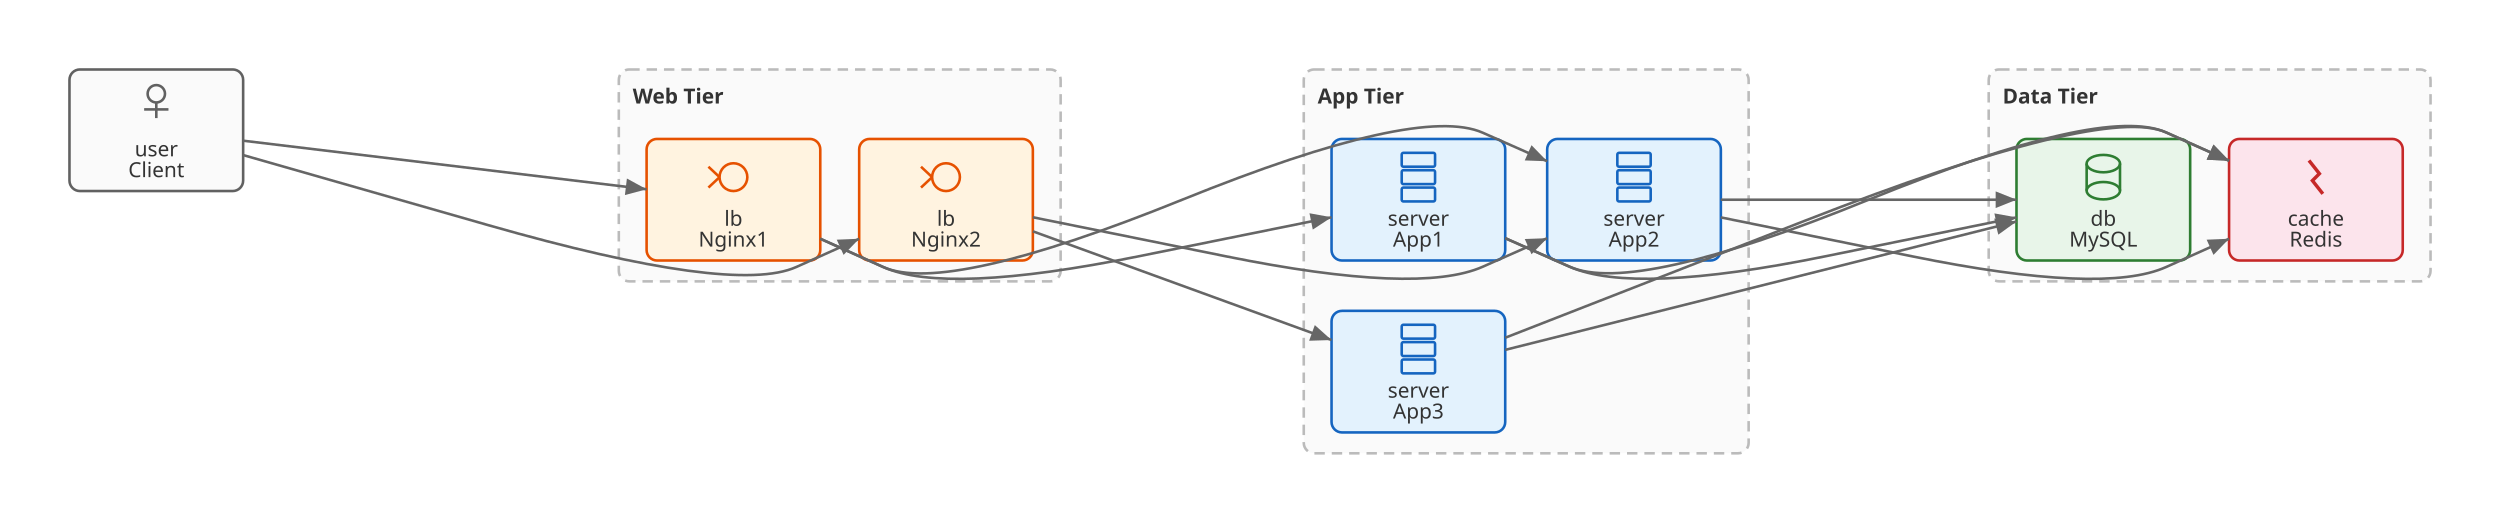
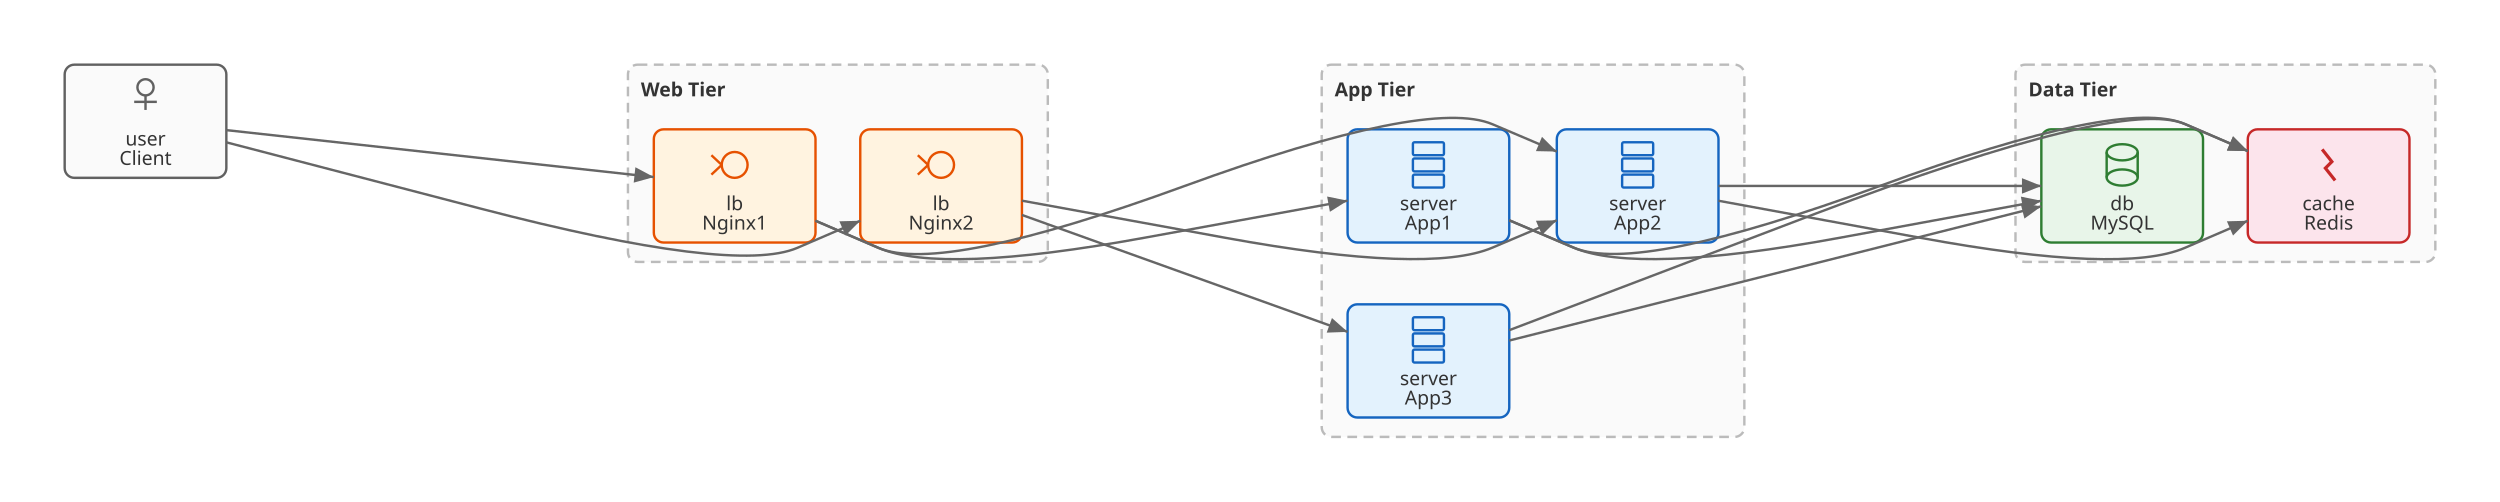
- <svg xmlns="http://www.w3.org/2000/svg" width="1439.48" height="300.99" viewBox="0 0 1439.48 300.99">
+ <svg xmlns="http://www.w3.org/2000/svg" width="1546.288" height="310.23" viewBox="0 0 1546.288 310.23">
  <style>text { font-family: sans-serif; font-size: 12px; fill: #333; }</style>
  <defs>
    <marker id="arrow" viewBox="0 0 10 10" refX="10" refY="5" markerWidth="8" markerHeight="8" orient="auto">
      <polygon points="0,1 10,5 0,9" fill="#666" />
    </marker>
  </defs>
  <rect x="40" y="40" width="100" height="70" rx="6" fill="#fafafa" stroke="#616161" stroke-width="1.5" />
  <circle cx="90" cy="54" r="5" fill="none" stroke="#616161" stroke-width="1.5" />
  <line x1="90" y1="59" x2="90" y2="68" stroke="#616161" stroke-width="1.5" />
  <line x1="83" y1="63" x2="97" y2="63" stroke="#616161" stroke-width="1.5" />
  <text x="90" y="102" text-anchor="middle" font-size="11">Client</text>
  <text x="90" y="90" text-anchor="middle" font-size="9" fill="#616161">user</text>
-   <rect x="356.307" y="40" width="254.4" height="122" rx="6" fill="#fafafa" stroke="#bbb" stroke-width="1.5" stroke-dasharray="6,4" />
-   <text x="364.307" y="59.6" font-weight="bold" font-size="13">Web Tier</text>
-   <rect x="372.307" y="80" width="100" height="70" rx="6" fill="#fff3e0" stroke="#e65100" stroke-width="1.5" />
-   <circle cx="422.307" cy="102" r="8" fill="none" stroke="#e65100" stroke-width="1.5" />
-   <line x1="414.307" y1="102" x2="407.907" y2="96" stroke="#e65100" stroke-width="1.5" />
-   <line x1="414.307" y1="102" x2="407.907" y2="108" stroke="#e65100" stroke-width="1.5" />
-   <text x="422.307" y="142" text-anchor="middle" font-size="11">Nginx1</text>
-   <text x="422.307" y="130" text-anchor="middle" font-size="9" fill="#e65100">lb</text>
-   <rect x="494.707" y="80" width="100" height="70" rx="6" fill="#fff3e0" stroke="#e65100" stroke-width="1.5" />
-   <circle cx="544.707" cy="102" r="8" fill="none" stroke="#e65100" stroke-width="1.5" />
-   <line x1="536.707" y1="102" x2="530.307" y2="96" stroke="#e65100" stroke-width="1.5" />
-   <line x1="536.707" y1="102" x2="530.307" y2="108" stroke="#e65100" stroke-width="1.5" />
-   <text x="544.707" y="142" text-anchor="middle" font-size="11">Nginx2</text>
-   <text x="544.707" y="130" text-anchor="middle" font-size="9" fill="#e65100">lb</text>
-   <rect x="750.694" y="40" width="256.158" height="220.99" rx="6" fill="#fafafa" stroke="#bbb" stroke-width="1.5" stroke-dasharray="6,4" />
-   <text x="758.694" y="59.6" font-weight="bold" font-size="13">App Tier</text>
-   <rect x="766.694" y="80" width="100" height="70" rx="6" fill="#e3f2fd" stroke="#1565c0" stroke-width="1.5" />
-   <rect x="807.094" y="88" width="19.2" height="8" rx="1" fill="none" stroke="#1565c0" stroke-width="1.5" />
-   <rect x="807.094" y="98" width="19.2" height="8" rx="1" fill="none" stroke="#1565c0" stroke-width="1.5" />
-   <rect x="807.094" y="108" width="19.2" height="8" rx="1" fill="none" stroke="#1565c0" stroke-width="1.5" />
-   <text x="816.694" y="142" text-anchor="middle" font-size="11">App1</text>
-   <text x="816.694" y="130" text-anchor="middle" font-size="9" fill="#1565c0">server</text>
-   <rect x="890.852" y="80" width="100" height="70" rx="6" fill="#e3f2fd" stroke="#1565c0" stroke-width="1.5" />
-   <rect x="931.252" y="88" width="19.2" height="8" rx="1" fill="none" stroke="#1565c0" stroke-width="1.5" />
-   <rect x="931.252" y="98" width="19.2" height="8" rx="1" fill="none" stroke="#1565c0" stroke-width="1.5" />
-   <rect x="931.252" y="108" width="19.2" height="8" rx="1" fill="none" stroke="#1565c0" stroke-width="1.5" />
-   <text x="940.852" y="142" text-anchor="middle" font-size="11">App2</text>
-   <text x="940.852" y="130" text-anchor="middle" font-size="9" fill="#1565c0">server</text>
-   <rect x="766.694" y="178.99" width="100" height="70" rx="6" fill="#e3f2fd" stroke="#1565c0" stroke-width="1.5" />
-   <rect x="807.094" y="186.99" width="19.2" height="8" rx="1" fill="none" stroke="#1565c0" stroke-width="1.5" />
-   <rect x="807.094" y="196.99" width="19.2" height="8" rx="1" fill="none" stroke="#1565c0" stroke-width="1.5" />
-   <rect x="807.094" y="206.99" width="19.2" height="8" rx="1" fill="none" stroke="#1565c0" stroke-width="1.5" />
-   <text x="816.694" y="240.99" text-anchor="middle" font-size="11">App3</text>
-   <text x="816.694" y="228.99" text-anchor="middle" font-size="9" fill="#1565c0">server</text>
-   <rect x="1145.08" y="40" width="254.4" height="122" rx="6" fill="#fafafa" stroke="#bbb" stroke-width="1.5" stroke-dasharray="6,4" />
-   <text x="1153.08" y="59.6" font-weight="bold" font-size="13">Data Tier</text>
-   <rect x="1161.08" y="80" width="100" height="70" rx="6" fill="#e8f5e9" stroke="#2e7d32" stroke-width="1.5" />
-   <ellipse cx="1211.08" cy="94.2" rx="9.6" ry="5" fill="none" stroke="#2e7d32" stroke-width="1.5" />
-   <line x1="1201.48" y1="94.2" x2="1201.48" y2="109.8" stroke="#2e7d32" stroke-width="1.5" />
-   <line x1="1220.68" y1="94.2" x2="1220.68" y2="109.8" stroke="#2e7d32" stroke-width="1.5" />
-   <ellipse cx="1211.08" cy="109.8" rx="9.6" ry="5" fill="none" stroke="#2e7d32" stroke-width="1.5" />
-   <text x="1211.08" y="142" text-anchor="middle" font-size="11">MySQL</text>
-   <text x="1211.08" y="130" text-anchor="middle" font-size="9" fill="#2e7d32">db</text>
-   <rect x="1283.48" y="80" width="100" height="70" rx="6" fill="#fce4ec" stroke="#c62828" stroke-width="1.5" />
-   <polyline points="1329.48,92.4 1335.48,100 1331.48,104 1337.48,111.6" fill="none" stroke="#c62828" stroke-width="2" />
-   <text x="1333.48" y="142" text-anchor="middle" font-size="11">Redis</text>
-   <text x="1333.48" y="130" text-anchor="middle" font-size="9" fill="#c62828">cache</text>
-   <path d="M140,81.019 L372.307,108.981" fill="none" stroke="#666" stroke-width="1.5" marker-end="url(#arrow)" />
-   <path d="M140,89.294 L281.154,129.647 Q422.307,170 458.507,153.734 L494.707,137.467" fill="none" stroke="#666" stroke-width="1.5" marker-end="url(#arrow)" />
-   <path d="M472.307,137.467 L508.507,153.734 Q544.707,170 655.701,147.555 L766.694,125.111" fill="none" stroke="#666" stroke-width="1.5" marker-end="url(#arrow)" />
-   <path d="M472.307,137.467 L508.507,153.734 Q544.707,170 680.701,115 Q816.694,60 853.773,76.425 L890.852,92.851" fill="none" stroke="#666" stroke-width="1.5" marker-end="url(#arrow)" />
-   <path d="M594.707,125.111 L705.701,147.555 Q816.694,170 853.773,153.575 L890.852,137.149" fill="none" stroke="#666" stroke-width="1.5" marker-end="url(#arrow)" />
-   <path d="M594.707,133.198 L766.694,195.793" fill="none" stroke="#666" stroke-width="1.5" marker-end="url(#arrow)" />
-   <path d="M866.694,137.149 L903.773,153.575 Q940.852,170 1050.966,147.588 L1161.08,125.177" fill="none" stroke="#666" stroke-width="1.5" marker-end="url(#arrow)" />
-   <path d="M990.852,115 L1161.08,115" fill="none" stroke="#666" stroke-width="1.5" marker-end="url(#arrow)" />
-   <path d="M866.694,201.44 L1161.08,127.55" fill="none" stroke="#666" stroke-width="1.5" marker-end="url(#arrow)" />
-   <path d="M866.694,137.149 L903.773,153.575 Q940.852,170 1075.966,115 Q1211.08,60 1247.28,76.266 L1283.48,92.533" fill="none" stroke="#666" stroke-width="1.5" marker-end="url(#arrow)" />
-   <path d="M990.852,125.177 L1100.966,147.588 Q1211.08,170 1247.28,153.734 L1283.48,137.467" fill="none" stroke="#666" stroke-width="1.5" marker-end="url(#arrow)" />
-   <path d="M866.694,194.467 L1038.887,127.234 Q1211.08,60 1247.28,76.266 L1283.48,92.533" fill="none" stroke="#666" stroke-width="1.5" marker-end="url(#arrow)" />
+   <rect x="388.399" y="40" width="259.685" height="122" rx="6" fill="#fafafa" stroke="#bbb" stroke-width="1.5" stroke-dasharray="6,4" />
+   <text x="396.399" y="59.6" font-weight="bold" font-size="13">Web Tier</text>
+   <rect x="404.399" y="80" width="100" height="70" rx="6" fill="#fff3e0" stroke="#e65100" stroke-width="1.5" />
+   <circle cx="454.399" cy="102" r="8" fill="none" stroke="#e65100" stroke-width="1.5" />
+   <line x1="446.399" y1="102" x2="439.999" y2="96" stroke="#e65100" stroke-width="1.5" />
+   <line x1="446.399" y1="102" x2="439.999" y2="108" stroke="#e65100" stroke-width="1.5" />
+   <text x="454.399" y="142" text-anchor="middle" font-size="11">Nginx1</text>
+   <text x="454.399" y="130" text-anchor="middle" font-size="9" fill="#e65100">lb</text>
+   <rect x="532.083" y="80" width="100" height="70" rx="6" fill="#fff3e0" stroke="#e65100" stroke-width="1.5" />
+   <circle cx="582.083" cy="102" r="8" fill="none" stroke="#e65100" stroke-width="1.5" />
+   <line x1="574.083" y1="102" x2="567.683" y2="96" stroke="#e65100" stroke-width="1.5" />
+   <line x1="574.083" y1="102" x2="567.683" y2="108" stroke="#e65100" stroke-width="1.5" />
+   <text x="582.083" y="142" text-anchor="middle" font-size="11">Nginx2</text>
+   <text x="582.083" y="130" text-anchor="middle" font-size="9" fill="#e65100">lb</text>
+   <rect x="817.501" y="40" width="261.408" height="230.23" rx="6" fill="#fafafa" stroke="#bbb" stroke-width="1.5" stroke-dasharray="6,4" />
+   <text x="825.501" y="59.6" font-weight="bold" font-size="13">App Tier</text>
+   <rect x="833.501" y="80" width="100" height="70" rx="6" fill="#e3f2fd" stroke="#1565c0" stroke-width="1.5" />
+   <rect x="873.901" y="88" width="19.2" height="8" rx="1" fill="none" stroke="#1565c0" stroke-width="1.5" />
+   <rect x="873.901" y="98" width="19.2" height="8" rx="1" fill="none" stroke="#1565c0" stroke-width="1.5" />
+   <rect x="873.901" y="108" width="19.2" height="8" rx="1" fill="none" stroke="#1565c0" stroke-width="1.5" />
+   <text x="883.501" y="142" text-anchor="middle" font-size="11">App1</text>
+   <text x="883.501" y="130" text-anchor="middle" font-size="9" fill="#1565c0">server</text>
+   <rect x="962.909" y="80" width="100" height="70" rx="6" fill="#e3f2fd" stroke="#1565c0" stroke-width="1.5" />
+   <rect x="1003.309" y="88" width="19.2" height="8" rx="1" fill="none" stroke="#1565c0" stroke-width="1.5" />
+   <rect x="1003.309" y="98" width="19.2" height="8" rx="1" fill="none" stroke="#1565c0" stroke-width="1.5" />
+   <rect x="1003.309" y="108" width="19.2" height="8" rx="1" fill="none" stroke="#1565c0" stroke-width="1.5" />
+   <text x="1012.909" y="142" text-anchor="middle" font-size="11">App2</text>
+   <text x="1012.909" y="130" text-anchor="middle" font-size="9" fill="#1565c0">server</text>
+   <rect x="833.501" y="188.23" width="100" height="70" rx="6" fill="#e3f2fd" stroke="#1565c0" stroke-width="1.5" />
+   <rect x="873.901" y="196.23" width="19.2" height="8" rx="1" fill="none" stroke="#1565c0" stroke-width="1.5" />
+   <rect x="873.901" y="206.23" width="19.2" height="8" rx="1" fill="none" stroke="#1565c0" stroke-width="1.5" />
+   <rect x="873.901" y="216.23" width="19.2" height="8" rx="1" fill="none" stroke="#1565c0" stroke-width="1.5" />
+   <text x="883.501" y="250.23" text-anchor="middle" font-size="11">App3</text>
+   <text x="883.501" y="238.23" text-anchor="middle" font-size="9" fill="#1565c0">server</text>
+   <rect x="1246.603" y="40" width="259.685" height="122" rx="6" fill="#fafafa" stroke="#bbb" stroke-width="1.5" stroke-dasharray="6,4" />
+   <text x="1254.603" y="59.6" font-weight="bold" font-size="13">Data Tier</text>
+   <rect x="1262.603" y="80" width="100" height="70" rx="6" fill="#e8f5e9" stroke="#2e7d32" stroke-width="1.5" />
+   <ellipse cx="1312.603" cy="94.2" rx="9.6" ry="5" fill="none" stroke="#2e7d32" stroke-width="1.5" />
+   <line x1="1303.003" y1="94.2" x2="1303.003" y2="109.8" stroke="#2e7d32" stroke-width="1.5" />
+   <line x1="1322.203" y1="94.2" x2="1322.203" y2="109.8" stroke="#2e7d32" stroke-width="1.5" />
+   <ellipse cx="1312.603" cy="109.8" rx="9.6" ry="5" fill="none" stroke="#2e7d32" stroke-width="1.5" />
+   <text x="1312.603" y="142" text-anchor="middle" font-size="11">MySQL</text>
+   <text x="1312.603" y="130" text-anchor="middle" font-size="9" fill="#2e7d32">db</text>
+   <rect x="1390.288" y="80" width="100" height="70" rx="6" fill="#fce4ec" stroke="#c62828" stroke-width="1.5" />
+   <polyline points="1436.288,92.4 1442.288,100 1438.288,104 1444.288,111.6" fill="none" stroke="#c62828" stroke-width="2" />
+   <text x="1440.288" y="142" text-anchor="middle" font-size="11">Redis</text>
+   <text x="1440.288" y="130" text-anchor="middle" font-size="9" fill="#c62828">cache</text>
+   <path d="M140,80.488 L404.399,109.512" fill="none" stroke="#666" stroke-width="1.5" marker-end="url(#arrow)" />
+   <path d="M140,88.035 L297.199,129.018 Q454.399,170 493.241,153.269 L532.083,136.537" fill="none" stroke="#666" stroke-width="1.5" marker-end="url(#arrow)" />
+   <path d="M504.399,136.537 L543.241,153.269 Q582.083,170 707.792,147.062 L833.501,124.124" fill="none" stroke="#666" stroke-width="1.5" marker-end="url(#arrow)" />
+   <path d="M504.399,136.537 L543.241,153.269 Q582.083,170 732.792,115 Q883.501,60 923.205,76.875 L962.909,93.749" fill="none" stroke="#666" stroke-width="1.5" marker-end="url(#arrow)" />
+   <path d="M632.083,124.124 L757.792,147.062 Q883.501,170 923.205,153.125 L962.909,136.251" fill="none" stroke="#666" stroke-width="1.5" marker-end="url(#arrow)" />
+   <path d="M632.083,132.954 L833.501,205.277" fill="none" stroke="#666" stroke-width="1.5" marker-end="url(#arrow)" />
+   <path d="M933.501,136.251 L973.205,153.125 Q1012.909,170 1137.756,147.088 L1262.603,124.176" fill="none" stroke="#666" stroke-width="1.5" marker-end="url(#arrow)" />
+   <path d="M1062.909,115 L1262.603,115" fill="none" stroke="#666" stroke-width="1.5" marker-end="url(#arrow)" />
+   <path d="M933.501,210.619 L1262.603,127.611" fill="none" stroke="#666" stroke-width="1.5" marker-end="url(#arrow)" />
+   <path d="M933.501,136.251 L973.205,153.125 Q1012.909,170 1162.756,115 Q1312.603,60 1351.446,76.731 L1390.288,93.463" fill="none" stroke="#666" stroke-width="1.5" marker-end="url(#arrow)" />
+   <path d="M1062.909,124.176 L1187.756,147.088 Q1312.603,170 1351.446,153.269 L1390.288,136.537" fill="none" stroke="#666" stroke-width="1.5" marker-end="url(#arrow)" />
+   <path d="M933.501,204.21 L1123.052,132.105 Q1312.603,60 1351.446,76.731 L1390.288,93.463" fill="none" stroke="#666" stroke-width="1.5" marker-end="url(#arrow)" />
</svg>
